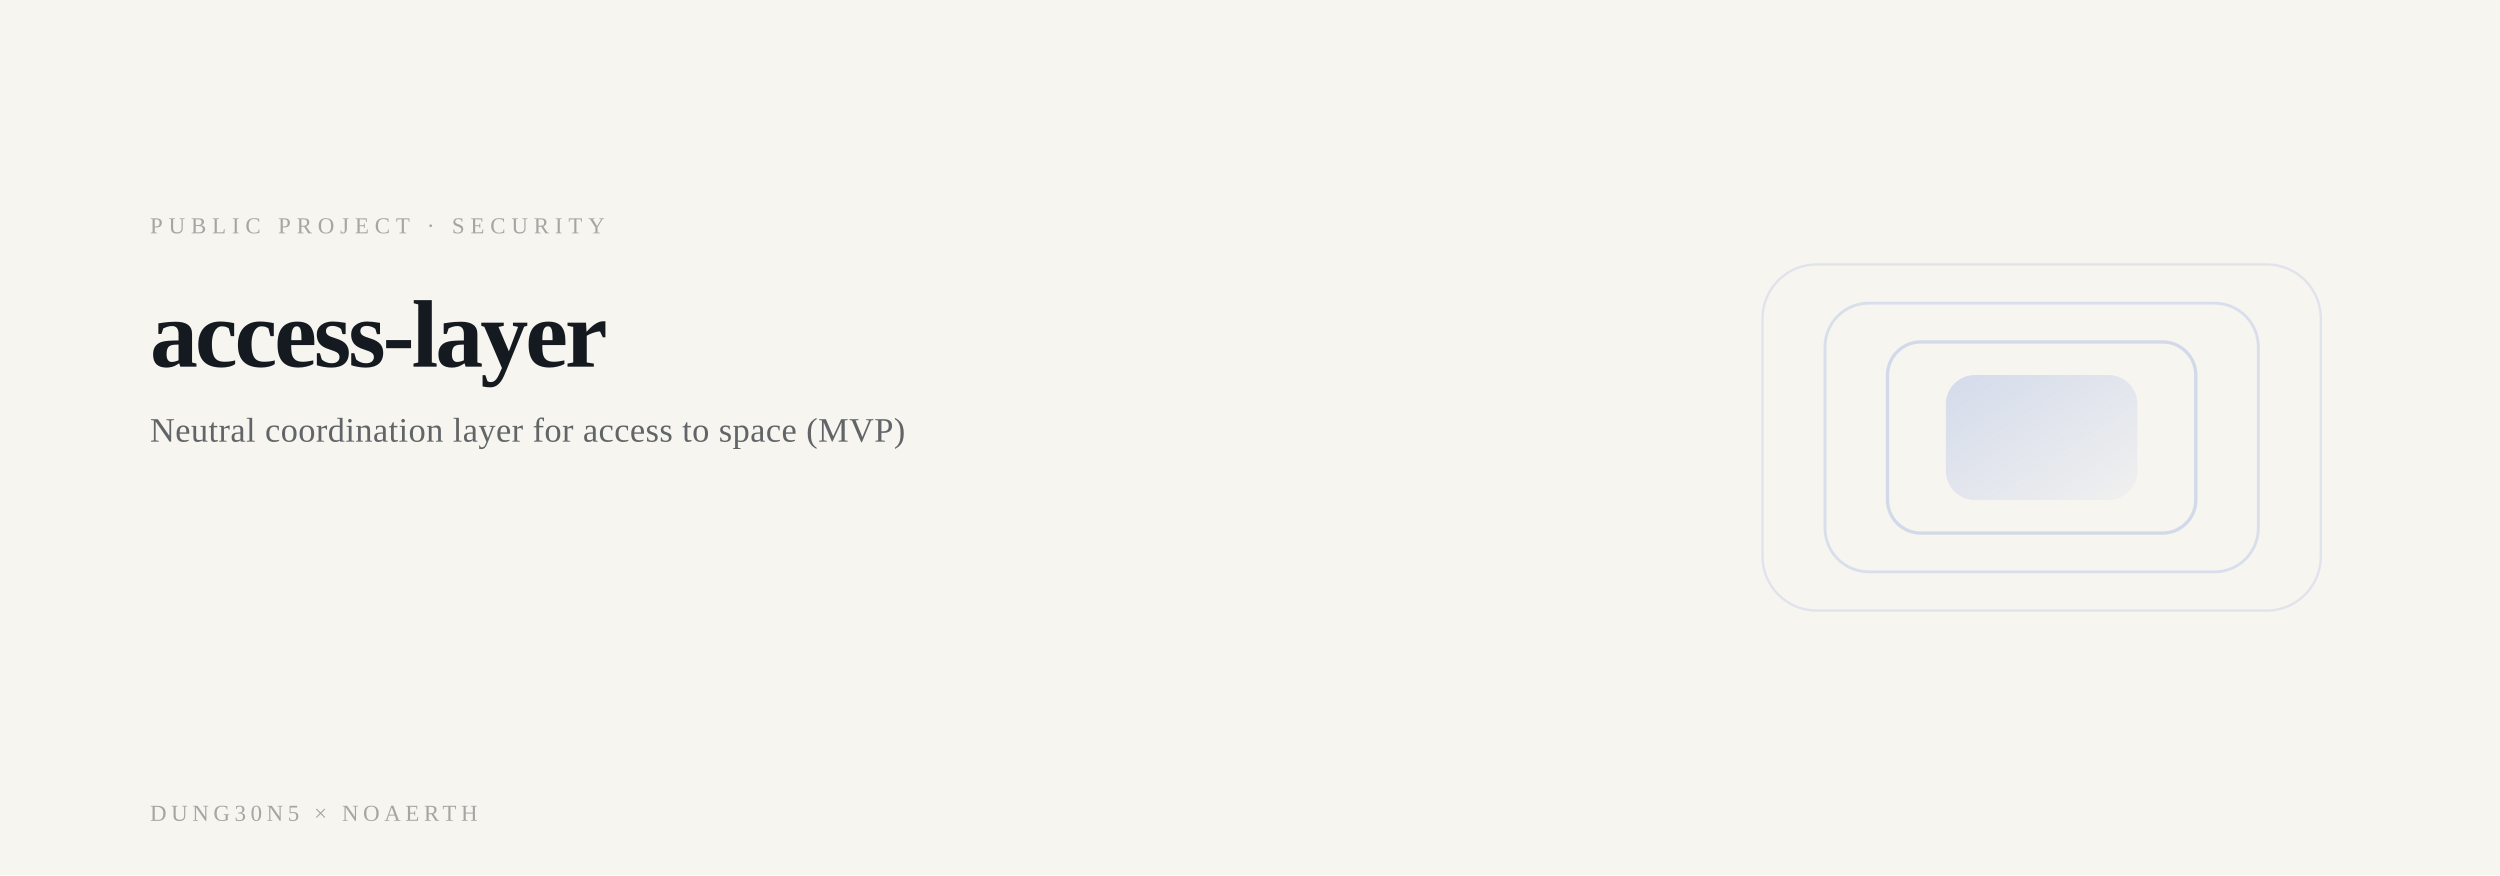
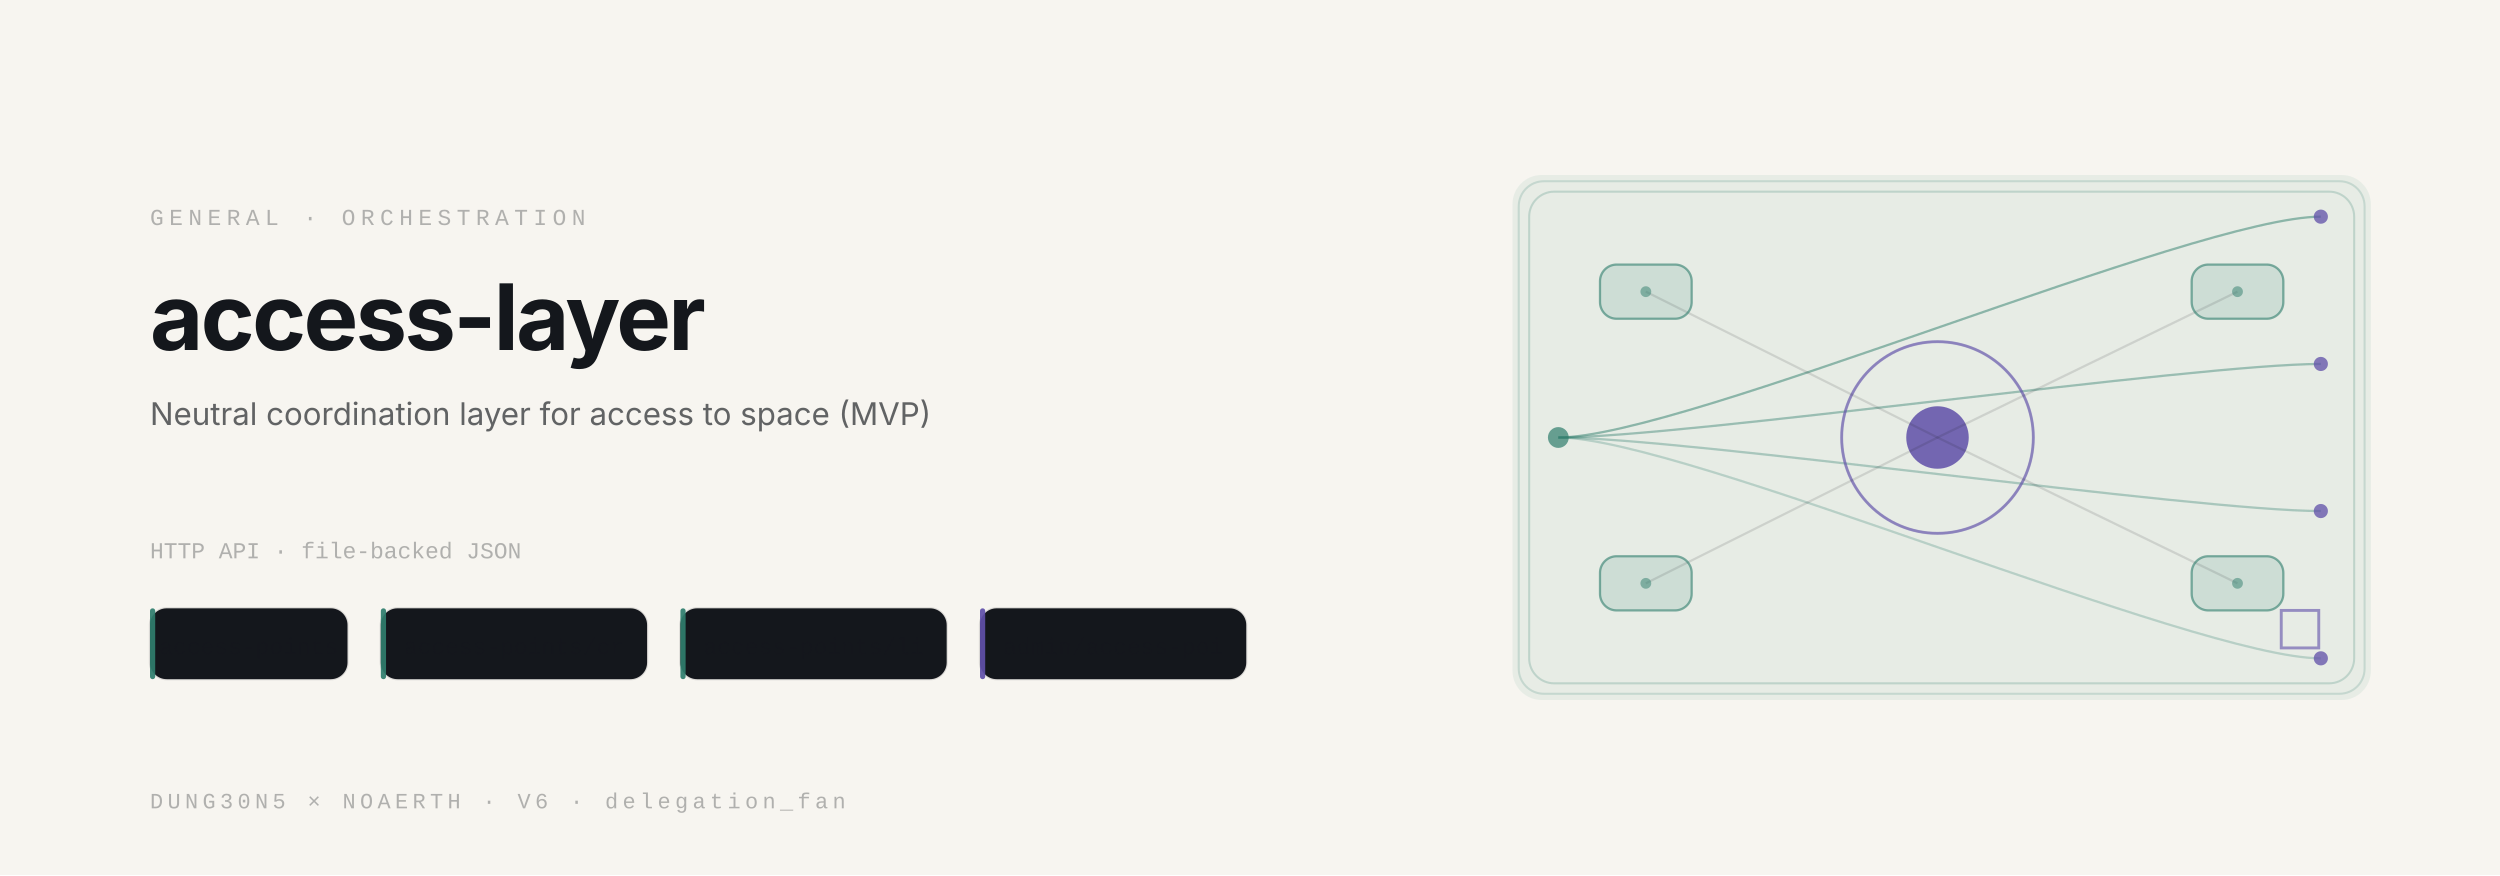
- <svg xmlns="http://www.w3.org/2000/svg" viewBox="0 0 1200 420" width="1200" height="420" role="img" aria-label="access-layer: gated channels passing through a sealed boundary. Motion depicts records cross a trust boundary, get validated, and are held or rejected.">
-   <defs>
-     <linearGradient id="hero-access-layer-light-a" x1="0" y1="0" x2="1" y2="1">
-       <stop offset="0" stop-color="#8fa8e0" stop-opacity="0.85" />
-       <stop offset="1" stop-color="#8fa8e0" stop-opacity="0.15" />
-     </linearGradient>
-   </defs>
+ <svg xmlns="http://www.w3.org/2000/svg" viewBox="0 0 1200 420" width="1200" height="420" role="img" aria-label="access-layer: nodes advertise, a coordinator selects, work converges">
  <rect width="1200" height="420" fill="#f7f5f0" />
-   <rect x="906" y="164.12" width="148" height="91.76" rx="16" fill="none" stroke="#8fa8e0" stroke-width="1.60" opacity="0.36" />
-   <rect x="876" y="145.52" width="208" height="128.96" rx="21" fill="none" stroke="#8fa8e0" stroke-width="1.38" opacity="0.29" />
-   <rect x="846" y="126.92" width="268" height="166.16" rx="26" fill="none" stroke="#8fa8e0" stroke-width="1.16" opacity="0.23" />
-   <rect x="934" y="180" width="92" height="60" rx="14" fill="url(#hero-access-layer-light-a)" opacity="0.40" />
-   <text x="72" y="112" fill="#141a205c" font-size="11" letter-spacing="2.8">PUBLIC PROJECT · SECURITY</text>
-   <text x="72" y="176" fill="#141a20" font-size="46" font-weight="660" letter-spacing="-1.4">access-layer</text>
-   <text x="72" y="212" fill="#141a20a8" font-size="16.5" letter-spacing="0.2">Neutral coordination layer for access to space (MVP)</text>
-   <rect x="72" y="266" width="106" height="40" rx="9" fill="#141a20" fill-opacity="0.05" stroke="#f4efe424" stroke-width="1.1" opacity="0">
-     <animate attributeName="opacity" from="0" to="1" dur="0.5s" begin="0.50s" fill="freeze" />
-   </rect>
-   <rect x="72" y="266" width="2.5" height="40" rx="1.2" fill="#8fa8e0" opacity="0">
-     <animate attributeName="opacity" from="0" to="0.9" dur="0.5s" begin="0.50s" fill="freeze" />
-   </rect>
-   <text x="125" y="291" fill="#141a20" font-size="11.5" text-anchor="middle" font-family="ui-monospace,SFMono-Regular,Menlo,monospace" opacity="0">request<animate attributeName="opacity" from="0" to="1" dur="0.5s" begin="0.65s" fill="freeze" />
-   </text>
-   <rect x="194" y="266" width="106" height="40" rx="9" fill="#141a20" fill-opacity="0.05" stroke="#f4efe424" stroke-width="1.1" opacity="0">
-     <animate attributeName="opacity" from="0" to="1" dur="0.5s" begin="1.00s" fill="freeze" />
-   </rect>
-   <rect x="194" y="266" width="2.5" height="40" rx="1.2" fill="#8fa8e0" opacity="0">
-     <animate attributeName="opacity" from="0" to="0.9" dur="0.5s" begin="1.00s" fill="freeze" />
-   </rect>
-   <text x="247" y="291" fill="#141a20" font-size="11.5" text-anchor="middle" font-family="ui-monospace,SFMono-Regular,Menlo,monospace" opacity="0">authenticate<animate attributeName="opacity" from="0" to="1" dur="0.5s" begin="1.15s" fill="freeze" />
-   </text>
-   <rect x="316" y="266" width="106" height="40" rx="9" fill="#141a20" fill-opacity="0.05" stroke="#f4efe424" stroke-width="1.1" opacity="0">
-     <animate attributeName="opacity" from="0" to="1" dur="0.5s" begin="1.50s" fill="freeze" />
-   </rect>
-   <rect x="316" y="266" width="2.5" height="40" rx="1.2" fill="#8fa8e0" opacity="0">
-     <animate attributeName="opacity" from="0" to="0.9" dur="0.5s" begin="1.50s" fill="freeze" />
-   </rect>
-   <text x="369" y="291" fill="#141a20" font-size="11.5" text-anchor="middle" font-family="ui-monospace,SFMono-Regular,Menlo,monospace" opacity="0">authorise<animate attributeName="opacity" from="0" to="1" dur="0.5s" begin="1.65s" fill="freeze" />
-   </text>
-   <rect x="438" y="266" width="106" height="40" rx="9" fill="#141a20" fill-opacity="0.05" stroke="#f4efe424" stroke-width="1.1" opacity="0">
-     <animate attributeName="opacity" from="0" to="1" dur="0.5s" begin="2.00s" fill="freeze" />
-   </rect>
-   <rect x="438" y="266" width="2.5" height="40" rx="1.2" fill="#e7c27a" opacity="0">
-     <animate attributeName="opacity" from="0" to="0.9" dur="0.5s" begin="2.00s" fill="freeze" />
-   </rect>
-   <text x="491" y="291" fill="#141a20" font-size="11.5" text-anchor="middle" font-family="ui-monospace,SFMono-Regular,Menlo,monospace" opacity="0">record<animate attributeName="opacity" from="0" to="1" dur="0.5s" begin="2.15s" fill="freeze" />
-   </text>
-   <rect x="560" y="266" width="106" height="40" rx="9" fill="#141a20" fill-opacity="0.05" stroke="#f4efe424" stroke-width="1.1" opacity="0">
-     <animate attributeName="opacity" from="0" to="1" dur="0.5s" begin="2.50s" fill="freeze" />
-   </rect>
-   <rect x="560" y="266" width="2.5" height="40" rx="1.2" fill="#e0796b" opacity="0">
-     <animate attributeName="opacity" from="0" to="0.9" dur="0.5s" begin="2.50s" fill="freeze" />
-   </rect>
-   <text x="613" y="291" fill="#141a20" font-size="11.5" text-anchor="middle" font-family="ui-monospace,SFMono-Regular,Menlo,monospace" opacity="0">reject<animate attributeName="opacity" from="0" to="1" dur="0.5s" begin="2.65s" fill="freeze" />
-   </text>
-   <text x="72" y="394" fill="#141a205c" font-size="11" letter-spacing="2.2">DUNG30N5 × NOAERTH</text>
+   <text x="72" y="108" font-family="ui-monospace, SFMono-Regular, Menlo, Monaco, Consolas, 'Liberation Mono', monospace" font-size="11" letter-spacing="2.6" fill="#14171c4f">GENERAL · ORCHESTRATION</text>
+   <text x="72" y="168" font-family="-apple-system, BlinkMacSystemFont, 'Segoe UI', Inter, Helvetica, Arial, sans-serif" font-size="44" font-weight="660" letter-spacing="-1.2" fill="#14171c">access-layer</text>
+   <text x="72" y="204" font-family="-apple-system, BlinkMacSystemFont, 'Segoe UI', Inter, Helvetica, Arial, sans-serif" font-size="15" fill="#14171ca8">Neutral coordination layer for access to space (MVP)</text>
+   <text x="72" y="268" font-family="ui-monospace, SFMono-Regular, Menlo, Monaco, Consolas, 'Liberation Mono', monospace" font-size="11" fill="#14171c4f">HTTP API · file-backed JSON</text>
+   <rect x="72.0" y="292.0" width="94.8" height="34.0" rx="8" fill="#14171c" stroke="#14171c1f" stroke-width="1.1" />
+   <rect x="72.0" y="292.0" width="2.5" height="34.0" rx="1.2" fill="#2f7d6c" opacity="0.92" />
+   <text x="119.4" y="314" font-family="ui-monospace, SFMono-Regular, Menlo, Monaco, Consolas, 'Liberation Mono', monospace" font-size="11" fill="#14171c" fill-opacity="0.82" text-anchor="middle">access-points</text>
+   <rect x="182.8" y="292.0" width="127.8" height="34.0" rx="8" fill="#14171c" stroke="#14171c1f" stroke-width="1.1" />
+   <rect x="182.8" y="292.0" width="2.5" height="34.0" rx="1.2" fill="#2f7d6c" opacity="0.92" />
+   <text x="246.7" y="314" font-family="ui-monospace, SFMono-Regular, Menlo, Monaco, Consolas, 'Liberation Mono', monospace" font-size="11" fill="#14171c" fill-opacity="0.82" text-anchor="middle">access-points/cr</text>
+   <rect x="326.6" y="292.0" width="127.8" height="34.0" rx="8" fill="#14171c" stroke="#14171c1f" stroke-width="1.1" />
+   <rect x="326.6" y="292.0" width="2.5" height="34.0" rx="1.2" fill="#2f7d6c" opacity="0.92" />
+   <text x="390.5" y="314" font-family="ui-monospace, SFMono-Regular, Menlo, Monaco, Consolas, 'Liberation Mono', monospace" font-size="11" fill="#14171c" fill-opacity="0.82" text-anchor="middle">access-points/li</text>
+   <rect x="470.4" y="292.0" width="127.8" height="34.0" rx="8" fill="#14171c" stroke="#14171c1f" stroke-width="1.1" />
+   <rect x="470.4" y="292.0" width="2.5" height="34.0" rx="1.2" fill="#5f4fa8" opacity="0.92" />
+   <text x="534.3" y="314" font-family="ui-monospace, SFMono-Regular, Menlo, Monaco, Consolas, 'Liberation Mono', monospace" font-size="11" fill="#14171c" fill-opacity="0.82" text-anchor="middle">admin/access-poi</text>
+   <rect x="726.0" y="84.0" width="412.0" height="252.0" rx="14" fill="#2f7d6c" fill-opacity="0.08" />
+   <rect x="729.0" y="87.0" width="406.0" height="246.0" rx="12" fill="none" stroke="#2f7d6c" stroke-width="1" stroke-opacity="0.18" />
+   <circle cx="748.0" cy="210.0" r="5" fill="#2f7d6c" opacity="0.7" />
+   <path d="M748.0 210.0 C808.0 210.0 1054.0 104.0 1114.0 104.0" fill="none" stroke="#2f7d6c" stroke-width="1.1" opacity="0.50" />
+   <circle cx="1114.0" cy="104.0" r="3.4" fill="#5f4fa8" opacity="0.75" />
+   <path d="M748.0 210.0 C808.0 210.0 1054.0 174.7 1114.0 174.7" fill="none" stroke="#2f7d6c" stroke-width="1.1" opacity="0.42" />
+   <circle cx="1114.0" cy="174.7" r="3.4" fill="#5f4fa8" opacity="0.75" />
+   <path d="M748.0 210.0 C808.0 210.0 1054.0 245.3 1114.0 245.3" fill="none" stroke="#2f7d6c" stroke-width="1.1" opacity="0.34" />
+   <circle cx="1114.0" cy="245.3" r="3.4" fill="#5f4fa8" opacity="0.75" />
+   <path d="M748.0 210.0 C808.0 210.0 1054.0 316.0 1114.0 316.0" fill="none" stroke="#2f7d6c" stroke-width="1.1" opacity="0.26" />
+   <circle cx="1114.0" cy="316.0" r="3.4" fill="#5f4fa8" opacity="0.75" />
+   <rect x="734.0" y="92.0" width="396.0" height="236.0" rx="12" fill="none" stroke="#2f7d6c" stroke-width="1" stroke-opacity="0.22" />
+   <path d="M1095.0 293.0 h18 v18 h-18 z" fill="none" stroke="#5f4fa8" stroke-width="1.4" opacity="0.6" />
+   <circle cx="930" cy="210" r="46" fill="none" stroke="#5f4fa8" stroke-width="1.4" opacity="0.55" />
+   <circle cx="930" cy="210" r="15" fill="#5f4fa8" opacity="0.85" />
+   <circle cx="930.0" cy="210.0" r="46.0" fill="none" stroke="#5f4fa8" stroke-width="1.1" opacity="0.28" />
+   <line x1="790" y1="140" x2="930" y2="210" stroke="#14171c1f" stroke-width="1.1" />
+   <circle cx="790.0" cy="140.0" r="2.6" fill="#2f7d6c" opacity="0.5" />
+   <rect x="768" y="127" width="44" height="26" rx="8" fill="#2f7d6c" fill-opacity="0.14" stroke="#2f7d6c" stroke-width="1.1" stroke-opacity="0.6" opacity="1" />
+   <line x1="1074" y1="140" x2="930" y2="210" stroke="#14171c1f" stroke-width="1.1" />
+   <circle cx="1074.0" cy="140.0" r="2.6" fill="#2f7d6c" opacity="0.5" />
+   <rect x="1052" y="127" width="44" height="26" rx="8" fill="#2f7d6c" fill-opacity="0.14" stroke="#2f7d6c" stroke-width="1.1" stroke-opacity="0.6" opacity="1" />
+   <line x1="790" y1="280" x2="930" y2="210" stroke="#14171c1f" stroke-width="1.1" />
+   <circle cx="790.0" cy="280.0" r="2.6" fill="#2f7d6c" opacity="0.5" />
+   <rect x="768" y="267" width="44" height="26" rx="8" fill="#2f7d6c" fill-opacity="0.14" stroke="#2f7d6c" stroke-width="1.1" stroke-opacity="0.6" opacity="1" />
+   <line x1="1074" y1="280" x2="930" y2="210" stroke="#14171c1f" stroke-width="1.1" />
+   <circle cx="1074.0" cy="280.0" r="2.6" fill="#2f7d6c" opacity="0.5" />
+   <rect x="1052" y="267" width="44" height="26" rx="8" fill="#2f7d6c" fill-opacity="0.14" stroke="#2f7d6c" stroke-width="1.1" stroke-opacity="0.6" opacity="1" />
+   <text x="72" y="388" font-family="ui-monospace, SFMono-Regular, Menlo, Monaco, Consolas, 'Liberation Mono', monospace" font-size="10.5" letter-spacing="2.1" fill="#14171c4f">DUNG30N5 × NOAERTH · V6 · delegation_fan</text>
</svg>
